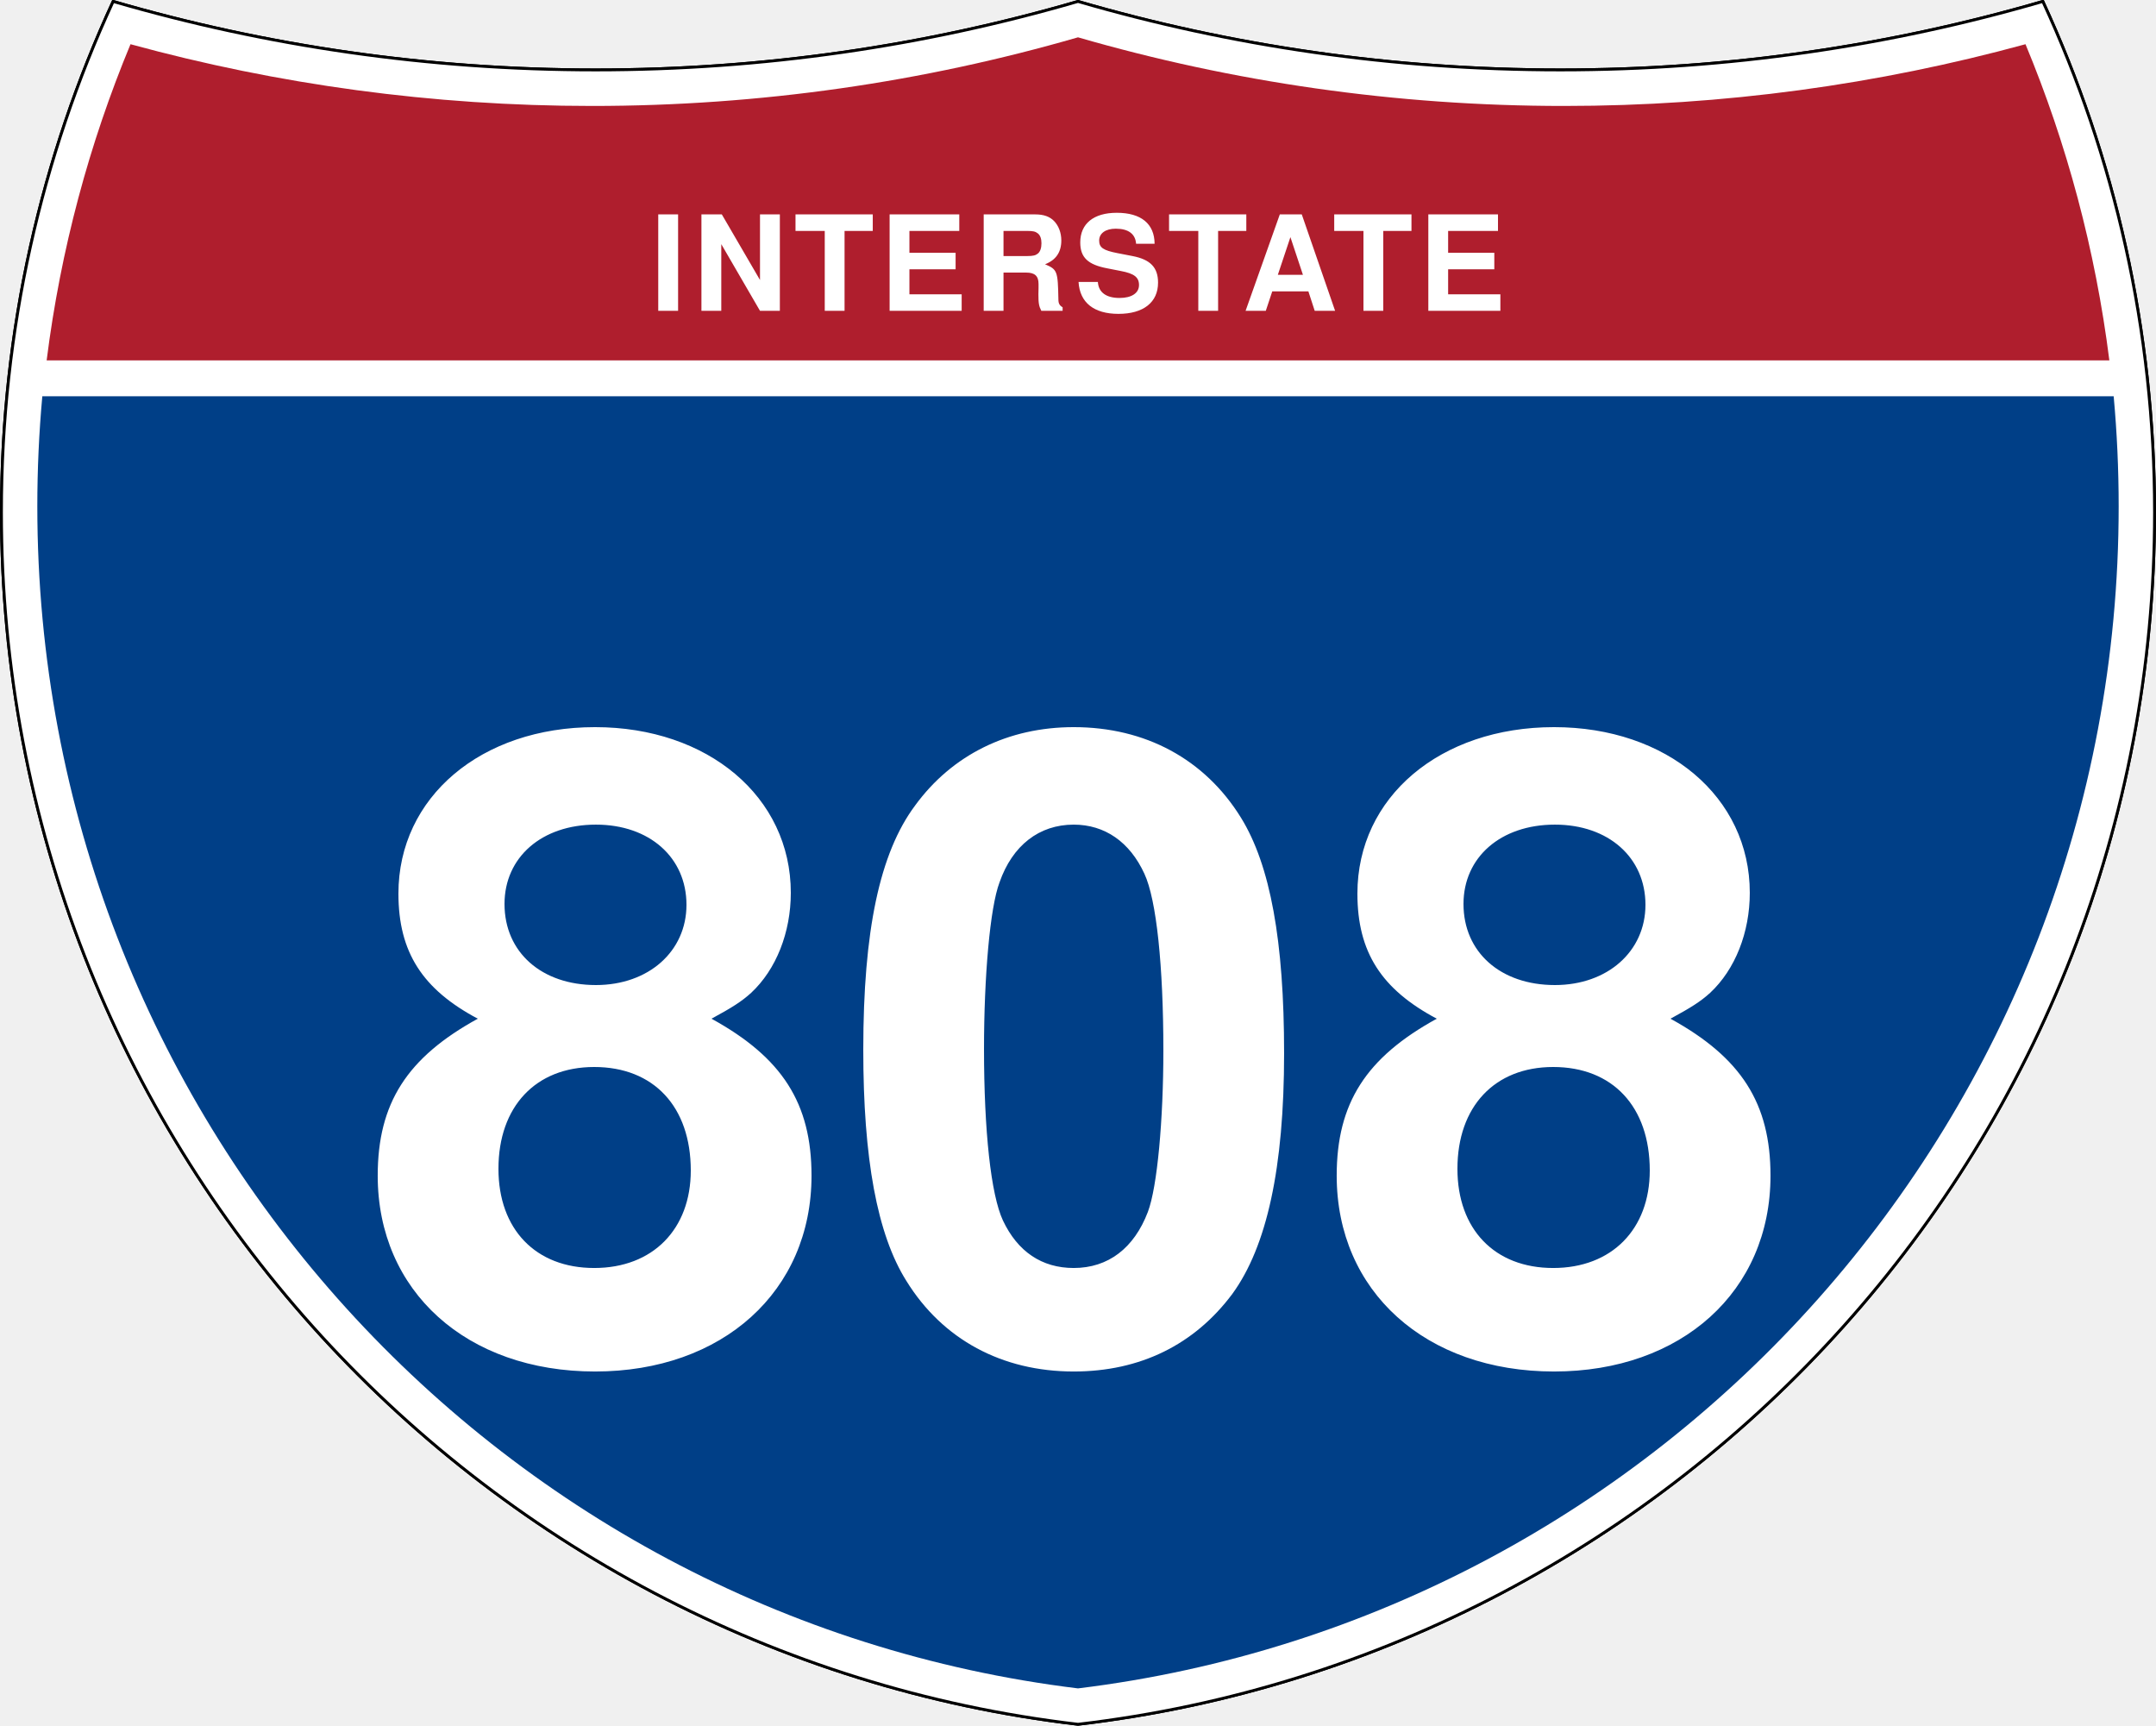
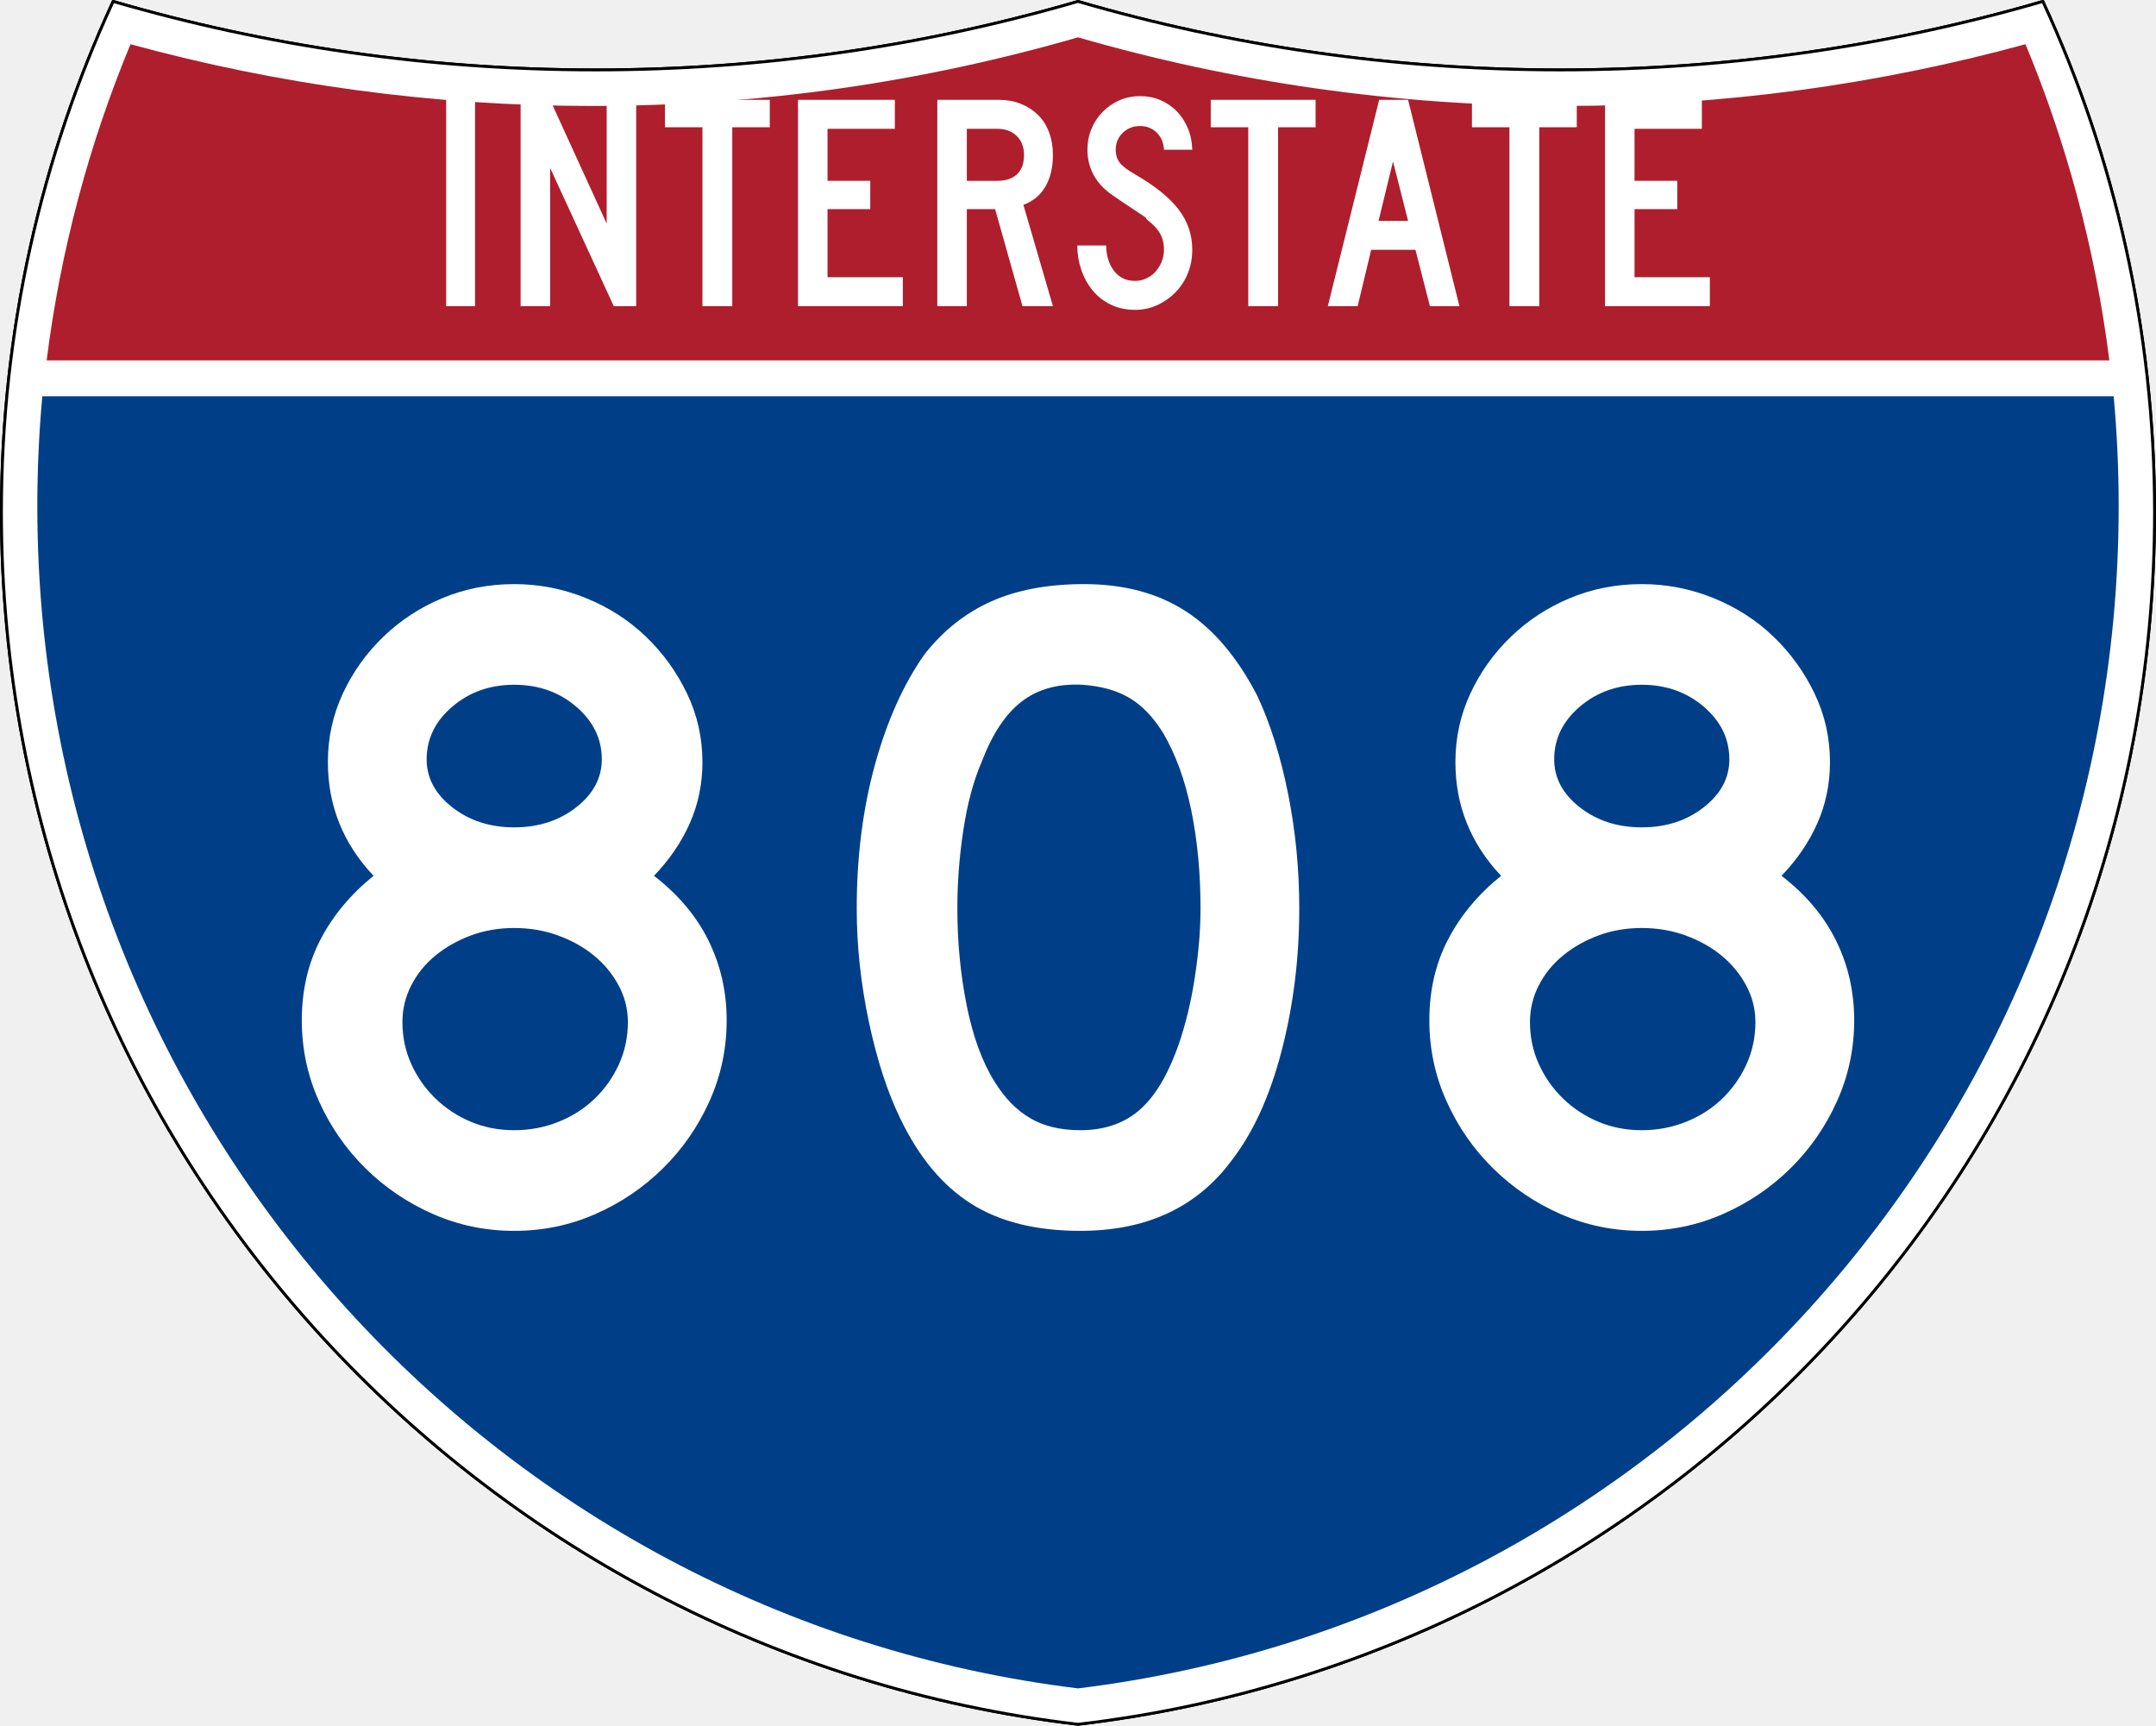
<svg xmlns="http://www.w3.org/2000/svg" width="751" height="601" viewBox="0 0 750 599.999" id="Layer_1" xml:space="preserve">
  <g transform="matrix(0.998668,0,0,0.99867,0.499334,0.398971)" id="g5" style="fill:#ffffff;fill-opacity:1;stroke:#000000;stroke-width:1;stroke-miterlimit:4;stroke-opacity:1;stroke-dasharray:none">
    <path d="M 38.915,0 C 92.236,15.525 148.625,23.85 206.958,23.85 265.291,23.85 321.679,15.525 375,4.883e-4 428.32,15.525 484.709,23.85 543.042,23.85 601.375,23.85 657.764,15.525 711.084,0 736.064,54.121 750,114.388 750,177.909 750,395.718 586.16,575.254 375,599.999 163.839,575.254 0,395.718 0,177.909 0,114.388 13.935,54.121 38.915,0 z" id="path7" style="fill:#ffffff;fill-opacity:1;stroke:#000000;stroke-width:1;stroke-miterlimit:4;stroke-opacity:1;stroke-dasharray:none" />
    <path d="M 38.915,0 C 92.236,15.525 148.625,23.85 206.958,23.85 265.291,23.85 321.679,15.525 375,4.883e-4 428.32,15.525 484.709,23.85 543.042,23.85 601.375,23.85 657.764,15.525 711.084,0 736.064,54.121 750,114.388 750,177.909 750,395.718 586.16,575.254 375,599.999 163.839,575.254 0,395.718 0,177.909 0,114.388 13.935,54.121 38.915,0 z" id="path9" style="fill:#ffffff;fill-opacity:1;stroke:#000000;stroke-width:1;stroke-linecap:round;stroke-linejoin:round;stroke-miterlimit:4;stroke-opacity:1;stroke-dasharray:none" />
  </g>
  <g transform="matrix(1.0056,0,0,1.01014,-2.10137,-3.70189)" id="g11" style="fill:#003f87;fill-opacity:1">
    <path d="m 15,177.909 c 0,-12.782 0.585,-25.427 1.729,-37.91 l 716.542,0 C 734.415,152.482 735,165.127 735,177.909 735,387.423 577.855,560.229 375,584.891 172.145,560.229 15,387.423 15,177.909 z" id="path13" style="fill:#003f87;fill-opacity:1" />
  </g>
  <g transform="matrix(1.00604,0,0,1.02708,-2.2645,-3.1523)" id="g15" style="fill:#af1e2d;fill-opacity:1">
    <path d="m 47.378,17.943 c 50.892,13.635 104.388,20.906 159.582,20.906 58.261,0 114.629,-8.101 168.04,-23.238 53.411,15.137 109.779,23.238 168.04,23.238 55.194,0 108.69,-7.271 159.581,-20.906 14.262,33.625 24.164,69.546 28.996,107.056 l -713.235,0 C 23.215,87.489 33.116,51.567 47.378,17.943 z" id="path17" style="fill:#af1e2d;fill-opacity:1" />
  </g>
-   <text x="375" y="108" text-anchor="middle" font-family="'Arial Narrow','Helvetica Neue Condensed',Helvetica,Arial,sans-serif" font-weight="bold" font-size="46" letter-spacing="2" fill="#ffffff">INTERSTATE</text>
-   <text x="375" y="470" text-anchor="middle" font-family="'Arial Narrow','Helvetica Neue Condensed',Helvetica,Arial,sans-serif" font-weight="bold" font-size="300" fill="#ffffff">808</text>
+   <path fill="#fff" d="M108.869 112.812V50.416h8.741v62.395h-8.741zm50.701 0-19.25-41.814v41.814h-8.928V50.416h8.928l17.11 37.437V50.416h8.928v62.395h-6.789zm35.847-54.105v54.105h-9.019V58.706h-11.346v-8.29h31.712v8.29h-11.346zm19.889 54.105V50.416h29.294v8.756H224.234v15.736h12.927v8.569H224.234v20.582h22.784v8.753h-31.712zm67.899 0-8.278-29.335h-8.554v29.335h-8.928V50.416h18.6c2.418 0 4.634.404 6.649 1.211 2.015.807 3.751 1.925 5.208 3.354 1.457 1.429 2.573 3.183 3.347 5.262.775 2.079 1.162 4.361 1.162 6.845-0 3.725-.744 6.891-2.232 9.499-1.488 2.608-3.72 4.47-6.696 5.586l8.928 30.639h-9.207zm.465-45.724c-0-2.421-.744-4.346-2.232-5.773-1.488-1.428-3.441-2.141-5.859-2.141h-9.207v15.736h9.207c2.603 0 4.603-.667 5.998-2.002 1.395-1.335 2.093-3.274 2.093-5.819zm50.894 28.681c-0 2.546-.449 4.921-1.348 7.125-.899 2.203-2.138 4.112-3.719 5.727-1.581 1.614-3.41 2.903-5.487 3.865-2.077.962-4.325 1.444-6.743 1.444-2.728 0-5.177-.528-7.346-1.583-2.169-1.055-3.998-2.483-5.486-4.283-1.488-1.8-2.635-3.88-3.441-6.24-.806-2.36-1.209-4.812-1.209-7.356h8.741c-0 1.304.17 2.591.511 3.864.341 1.272.867 2.421 1.581 3.446.713 1.025 1.612 1.848 2.698 2.468 1.085.621 2.402.931 3.952.931 1.179 0 2.311-.248 3.396-.745 1.085-.496 2.015-1.179 2.79-2.049.775-.87 1.394-1.879 1.859-3.027.464-1.148.697-2.344.697-3.587-0-1.8-.372-3.398-1.115-4.794-.744-1.396-2.045-2.809-3.905-4.237-.31-.311-.434-.482-.372-.513.062-.031-.123-.202-.558-.512-.434-.31-1.349-.915-2.744-1.816-1.395-.901-3.674-2.437-6.835-4.608-2.541-1.739-4.447-3.773-5.719-6.102-1.271-2.328-1.907-4.889-1.907-7.682 0-2.236.403-4.331 1.209-6.286.806-1.955 1.937-3.678 3.394-5.168 1.457-1.49 3.146-2.654 5.069-3.493 1.922-.838 3.999-1.258 6.229-1.258 2.233 0 4.294.404 6.185 1.211 1.891.807 3.534 1.925 4.928 3.354 1.394 1.429 2.51 3.136 3.347 5.123.837 1.987 1.287 4.159 1.349 6.518h-8.557c-.123-2.173-.867-3.911-2.231-5.215-1.364-1.303-3.039-1.955-5.023-1.955-2.045 0-3.781.683-5.206 2.049-1.426 1.366-2.138 3.073-2.138 5.121-0 1.552.403 2.855 1.209 3.911.806 1.055 2.356 2.235 4.649 3.538 6.015 3.477 10.401 7.015 13.16 10.616 2.759 3.601 4.138 7.667 4.138 12.199zm25.956-37.062v54.105h-9.019V58.706h-11.346v-8.29H371.867v8.29h-11.346zm45.928 54.105-4.371-17.043h-13.393l-4.09 17.043h-9.022l15.53-62.395h8.744l15.53 62.395h-8.928zM395.289 69.042l-4.371 17.973h8.928l-4.558-17.973zm44.242-10.336v54.105h-9.019V58.706h-11.346v-8.29h31.712v8.29h-11.346zm19.889 54.105V50.416h29.294v8.756h-20.366v15.736h12.927v8.569h-12.927v20.582h22.784v8.753h-31.712z" transform="translate(375.000,70.500) scale(1.15) translate(-300.000,-81.614)" />
+   <g transform="translate(375.000,315.000) scale(0.8701) translate(-375.000,-315.000)">
+     <path fill="#fff" d="M 384.93,360.678 C 384.929,372.099 382.631,382.901 378.035,393.083 C 373.438,403.265 367.23,412.206 359.409,419.905 C 351.587,427.605 342.586,433.689 332.404,438.157 C 322.222,442.624 311.421,444.858 300,444.858 C 288.571,444.858 277.766,442.624 267.584,438.157 C 257.403,433.689 248.401,427.605 240.58,419.905 C 232.759,412.206 226.552,403.265 221.959,393.083 C 217.367,382.901 215.071,372.099 215.071,360.678 C 215.071,348.757 217.553,338.016 222.517,328.456 C 227.48,318.895 234.559,310.39 243.752,302.94 C 231.58,290.026 225.495,274.877 225.495,257.491 C 225.495,247.806 227.482,238.679 231.457,230.111 C 235.432,221.544 240.834,213.969 247.662,207.387 C 254.491,200.805 262.374,195.651 271.313,191.926 C 280.252,188.202 289.814,186.339 300,186.339 C 309.935,186.339 319.496,188.202 328.681,191.926 C 337.866,195.651 345.875,200.805 352.707,207.387 C 359.539,213.969 365.003,221.544 369.1,230.111 C 373.196,238.679 375.244,247.806 375.244,257.491 C 375.244,266.184 373.567,274.318 370.214,281.892 C 366.86,289.467 362.08,296.483 355.873,302.94 C 365.558,310.39 372.823,319.019 377.665,328.825 C 382.508,338.632 384.929,349.25 384.93,360.678 L 384.93,360.678 z M 335.013,256.377 C 335.013,248.177 331.599,241.159 324.771,235.324 C 317.942,229.488 309.685,226.57 300,226.57 C 290.315,226.57 282.058,229.488 275.229,235.324 C 268.401,241.159 264.987,248.177 264.987,256.377 C 264.987,263.827 268.401,270.221 275.229,275.56 C 282.058,280.9 290.315,283.569 300,283.569 C 309.685,283.569 317.942,280.9 324.771,275.56 C 331.599,270.221 335.013,263.827 335.013,256.377 L 335.013,256.377 z M 345.437,361.417 C 345.437,356.203 344.196,351.3 341.714,346.707 C 339.232,342.114 335.943,338.141 331.847,334.788 C 327.751,331.434 322.971,328.765 317.507,326.779 C 312.042,324.793 306.207,323.801 300,323.8 C 293.793,323.801 288.02,324.793 282.681,326.779 C 277.342,328.765 272.622,331.434 268.522,334.788 C 264.422,338.141 261.194,342.114 258.837,346.707 C 256.48,351.3 255.301,356.203 255.302,361.417 C 255.301,367.382 256.48,372.971 258.837,378.185 C 261.194,383.399 264.422,387.992 268.522,391.963 C 272.622,395.934 277.342,399.038 282.681,401.273 C 288.02,403.509 293.793,404.627 300,404.627 C 306.207,404.627 312.105,403.509 317.694,401.273 C 323.283,399.038 328.126,395.934 332.222,391.963 C 336.318,387.992 339.545,383.399 341.902,378.185 C 344.259,372.971 345.437,367.382 345.437,361.417 L 345.437,361.417 z " transform="translate(-150.395,0)" />
+     <path fill="#fff" d="M 388.466,315.967 C 388.466,335.838 386.107,354.837 381.39,372.965 C 376.672,391.094 369.967,405.747 361.274,416.925 C 347.367,435.546 327.254,444.856 300.933,444.856 C 283.298,444.856 268.77,441.256 257.349,434.057 C 245.928,426.857 236.492,415.557 229.042,400.158 C 223.828,389.479 219.607,376.505 216.379,361.234 C 213.15,345.963 211.536,330.874 211.536,315.967 C 211.536,295.361 213.957,276.242 218.8,258.61 C 223.643,240.978 230.285,226.202 238.728,214.28 C 246.178,204.845 255.056,197.829 265.363,193.233 C 275.67,188.637 288.023,186.338 302.422,186.338 C 318.315,186.338 331.848,189.94 343.023,197.143 C 354.198,204.347 363.76,215.645 371.71,231.037 C 376.924,242.215 381.02,255.254 383.999,270.154 C 386.977,285.054 388.466,300.325 388.466,315.967 L 388.466,315.967 z M 348.986,315.967 C 348.985,301.817 347.744,288.72 345.263,276.673 C 342.78,264.627 339.054,254.383 334.082,245.94 C 330.111,239.483 325.581,234.766 320.492,231.787 C 315.403,228.809 309.133,227.07 301.684,226.569 C 291.998,226.077 283.927,228.312 277.47,233.276 C 271.013,238.24 265.674,246.312 261.452,257.49 C 258.224,264.94 255.803,273.941 254.188,284.495 C 252.574,295.048 251.767,305.539 251.767,315.967 C 251.767,329.381 253.008,342.297 255.49,354.714 C 257.972,367.132 261.695,377.312 266.659,385.254 C 270.638,391.711 275.357,396.554 280.818,399.782 C 286.278,403.011 292.983,404.625 300.933,404.625 C 310.118,404.625 317.754,402.143 323.84,397.179 C 329.925,392.215 335.079,384.144 339.3,372.965 C 340.543,369.737 341.786,365.826 343.029,361.234 C 344.271,356.641 345.327,351.798 346.195,346.706 C 347.062,341.613 347.744,336.459 348.241,331.245 C 348.737,326.031 348.985,320.938 348.986,315.967 L 348.986,315.967 z " transform="translate(74.999,0)" />
+     <path fill="#fff" d="M 384.93,360.678 C 384.929,372.099 382.631,382.901 378.035,393.083 C 373.438,403.265 367.23,412.206 359.409,419.905 C 351.587,427.605 342.586,433.689 332.404,438.157 C 322.222,442.624 311.421,444.858 300,444.858 C 288.571,444.858 277.766,442.624 267.584,438.157 C 257.403,433.689 248.401,427.605 240.58,419.905 C 232.759,412.206 226.552,403.265 221.959,393.083 C 217.367,382.901 215.071,372.099 215.071,360.678 C 215.071,348.757 217.553,338.016 222.517,328.456 C 227.48,318.895 234.559,310.39 243.752,302.94 C 231.58,290.026 225.495,274.877 225.495,257.491 C 225.495,247.806 227.482,238.679 231.457,230.111 C 235.432,221.544 240.834,213.969 247.662,207.387 C 254.491,200.805 262.374,195.651 271.313,191.926 C 280.252,188.202 289.814,186.339 300,186.339 C 309.935,186.339 319.496,188.202 328.681,191.926 C 337.866,195.651 345.875,200.805 352.707,207.387 C 359.539,213.969 365.003,221.544 369.1,230.111 C 373.196,238.679 375.244,247.806 375.244,257.491 C 375.244,266.184 373.567,274.318 370.214,281.892 C 366.86,289.467 362.08,296.483 355.873,302.94 C 365.558,310.39 372.823,319.019 377.665,328.825 C 382.508,338.632 384.929,349.25 384.93,360.678 L 384.93,360.678 z M 335.013,256.377 C 335.013,248.177 331.599,241.159 324.771,235.324 C 317.942,229.488 309.685,226.57 300,226.57 C 290.315,226.57 282.058,229.488 275.229,235.324 C 268.401,241.159 264.987,248.177 264.987,256.377 C 264.987,263.827 268.401,270.221 275.229,275.56 C 282.058,280.9 290.315,283.569 300,283.569 C 309.685,283.569 317.942,280.9 324.771,275.56 C 331.599,270.221 335.013,263.827 335.013,256.377 L 335.013,256.377 z M 345.437,361.417 C 345.437,356.203 344.196,351.3 341.714,346.707 C 339.232,342.114 335.943,338.141 331.847,334.788 C 327.751,331.434 322.971,328.765 317.507,326.779 C 312.042,324.793 306.207,323.801 300,323.8 C 293.793,323.801 288.02,324.793 282.681,326.779 C 277.342,328.765 272.622,331.434 268.522,334.788 C 264.422,338.141 261.194,342.114 258.837,346.707 C 256.48,351.3 255.301,356.203 255.302,361.417 C 255.301,367.382 256.48,372.971 258.837,378.185 C 261.194,383.399 264.422,387.992 268.522,391.963 C 272.622,395.934 277.342,399.038 282.681,401.273 C 288.02,403.509 293.793,404.627 300,404.627 C 306.207,404.627 312.105,403.509 317.694,401.273 C 323.283,399.038 328.126,395.934 332.222,391.963 C 336.318,387.992 339.545,383.399 341.902,378.185 C 344.259,372.971 345.437,367.382 345.437,361.417 L 345.437,361.417 z " transform="translate(300.395,0)" />
+   </g>
</svg>
